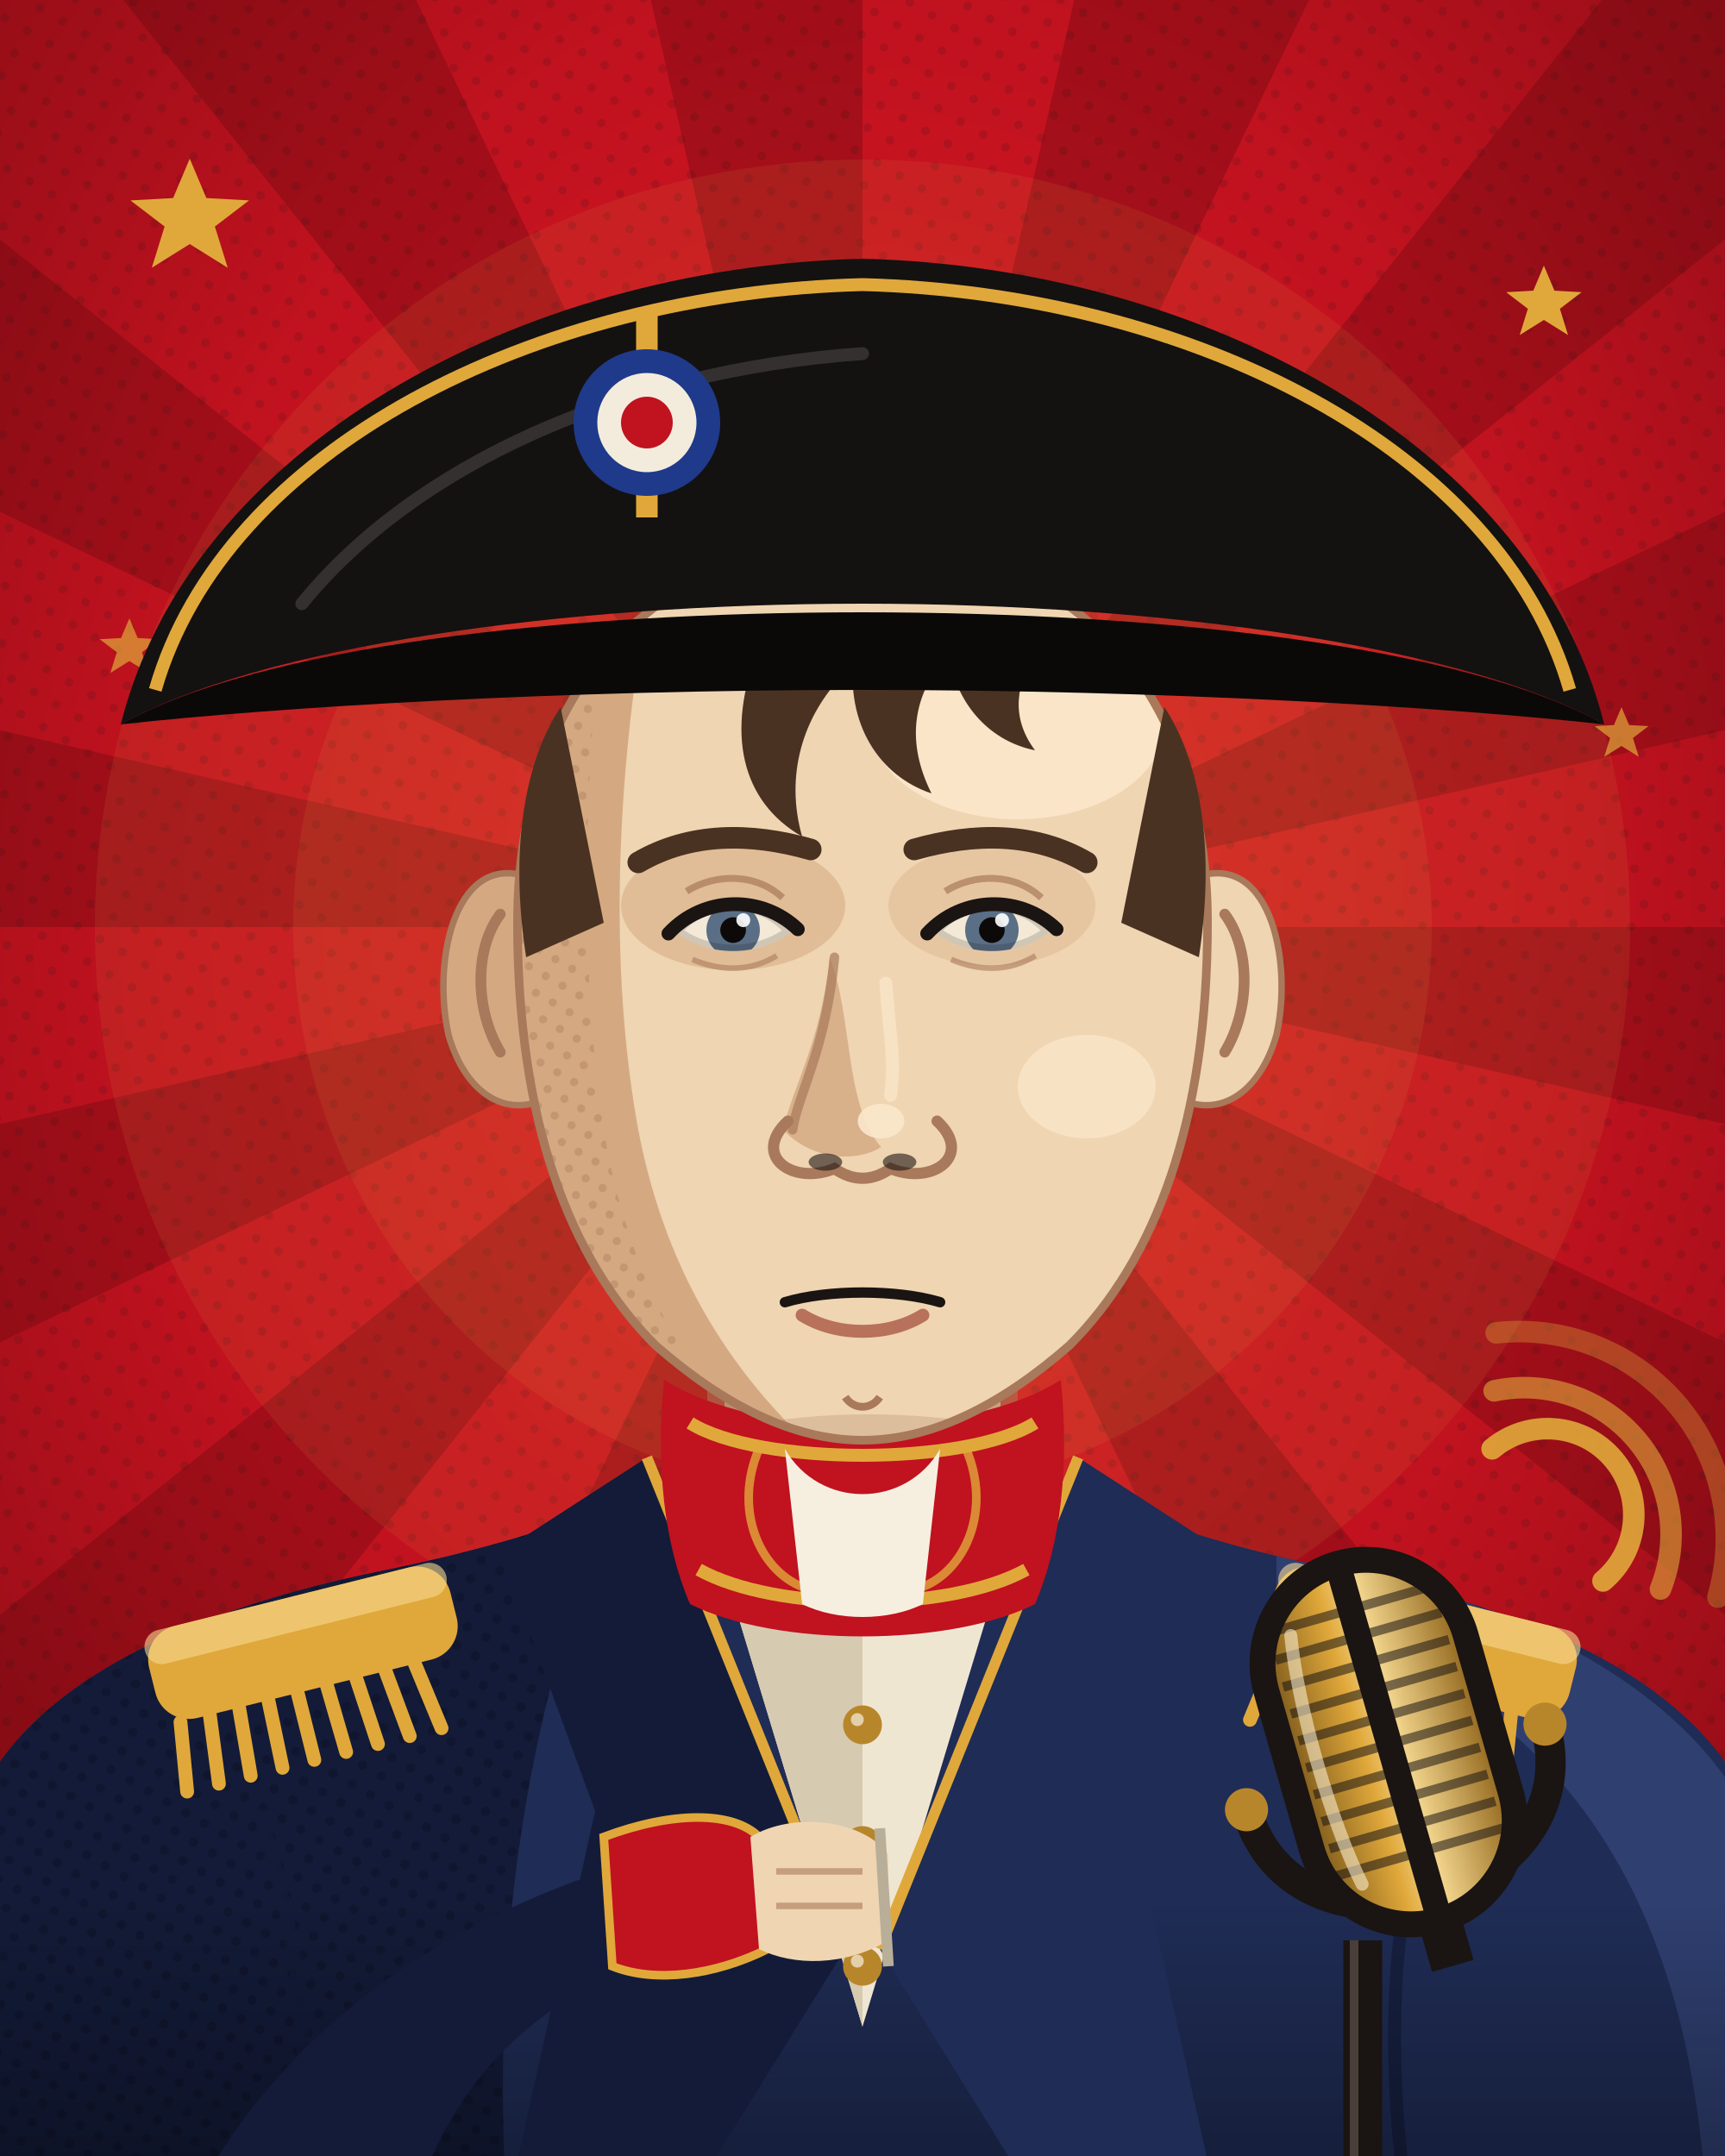
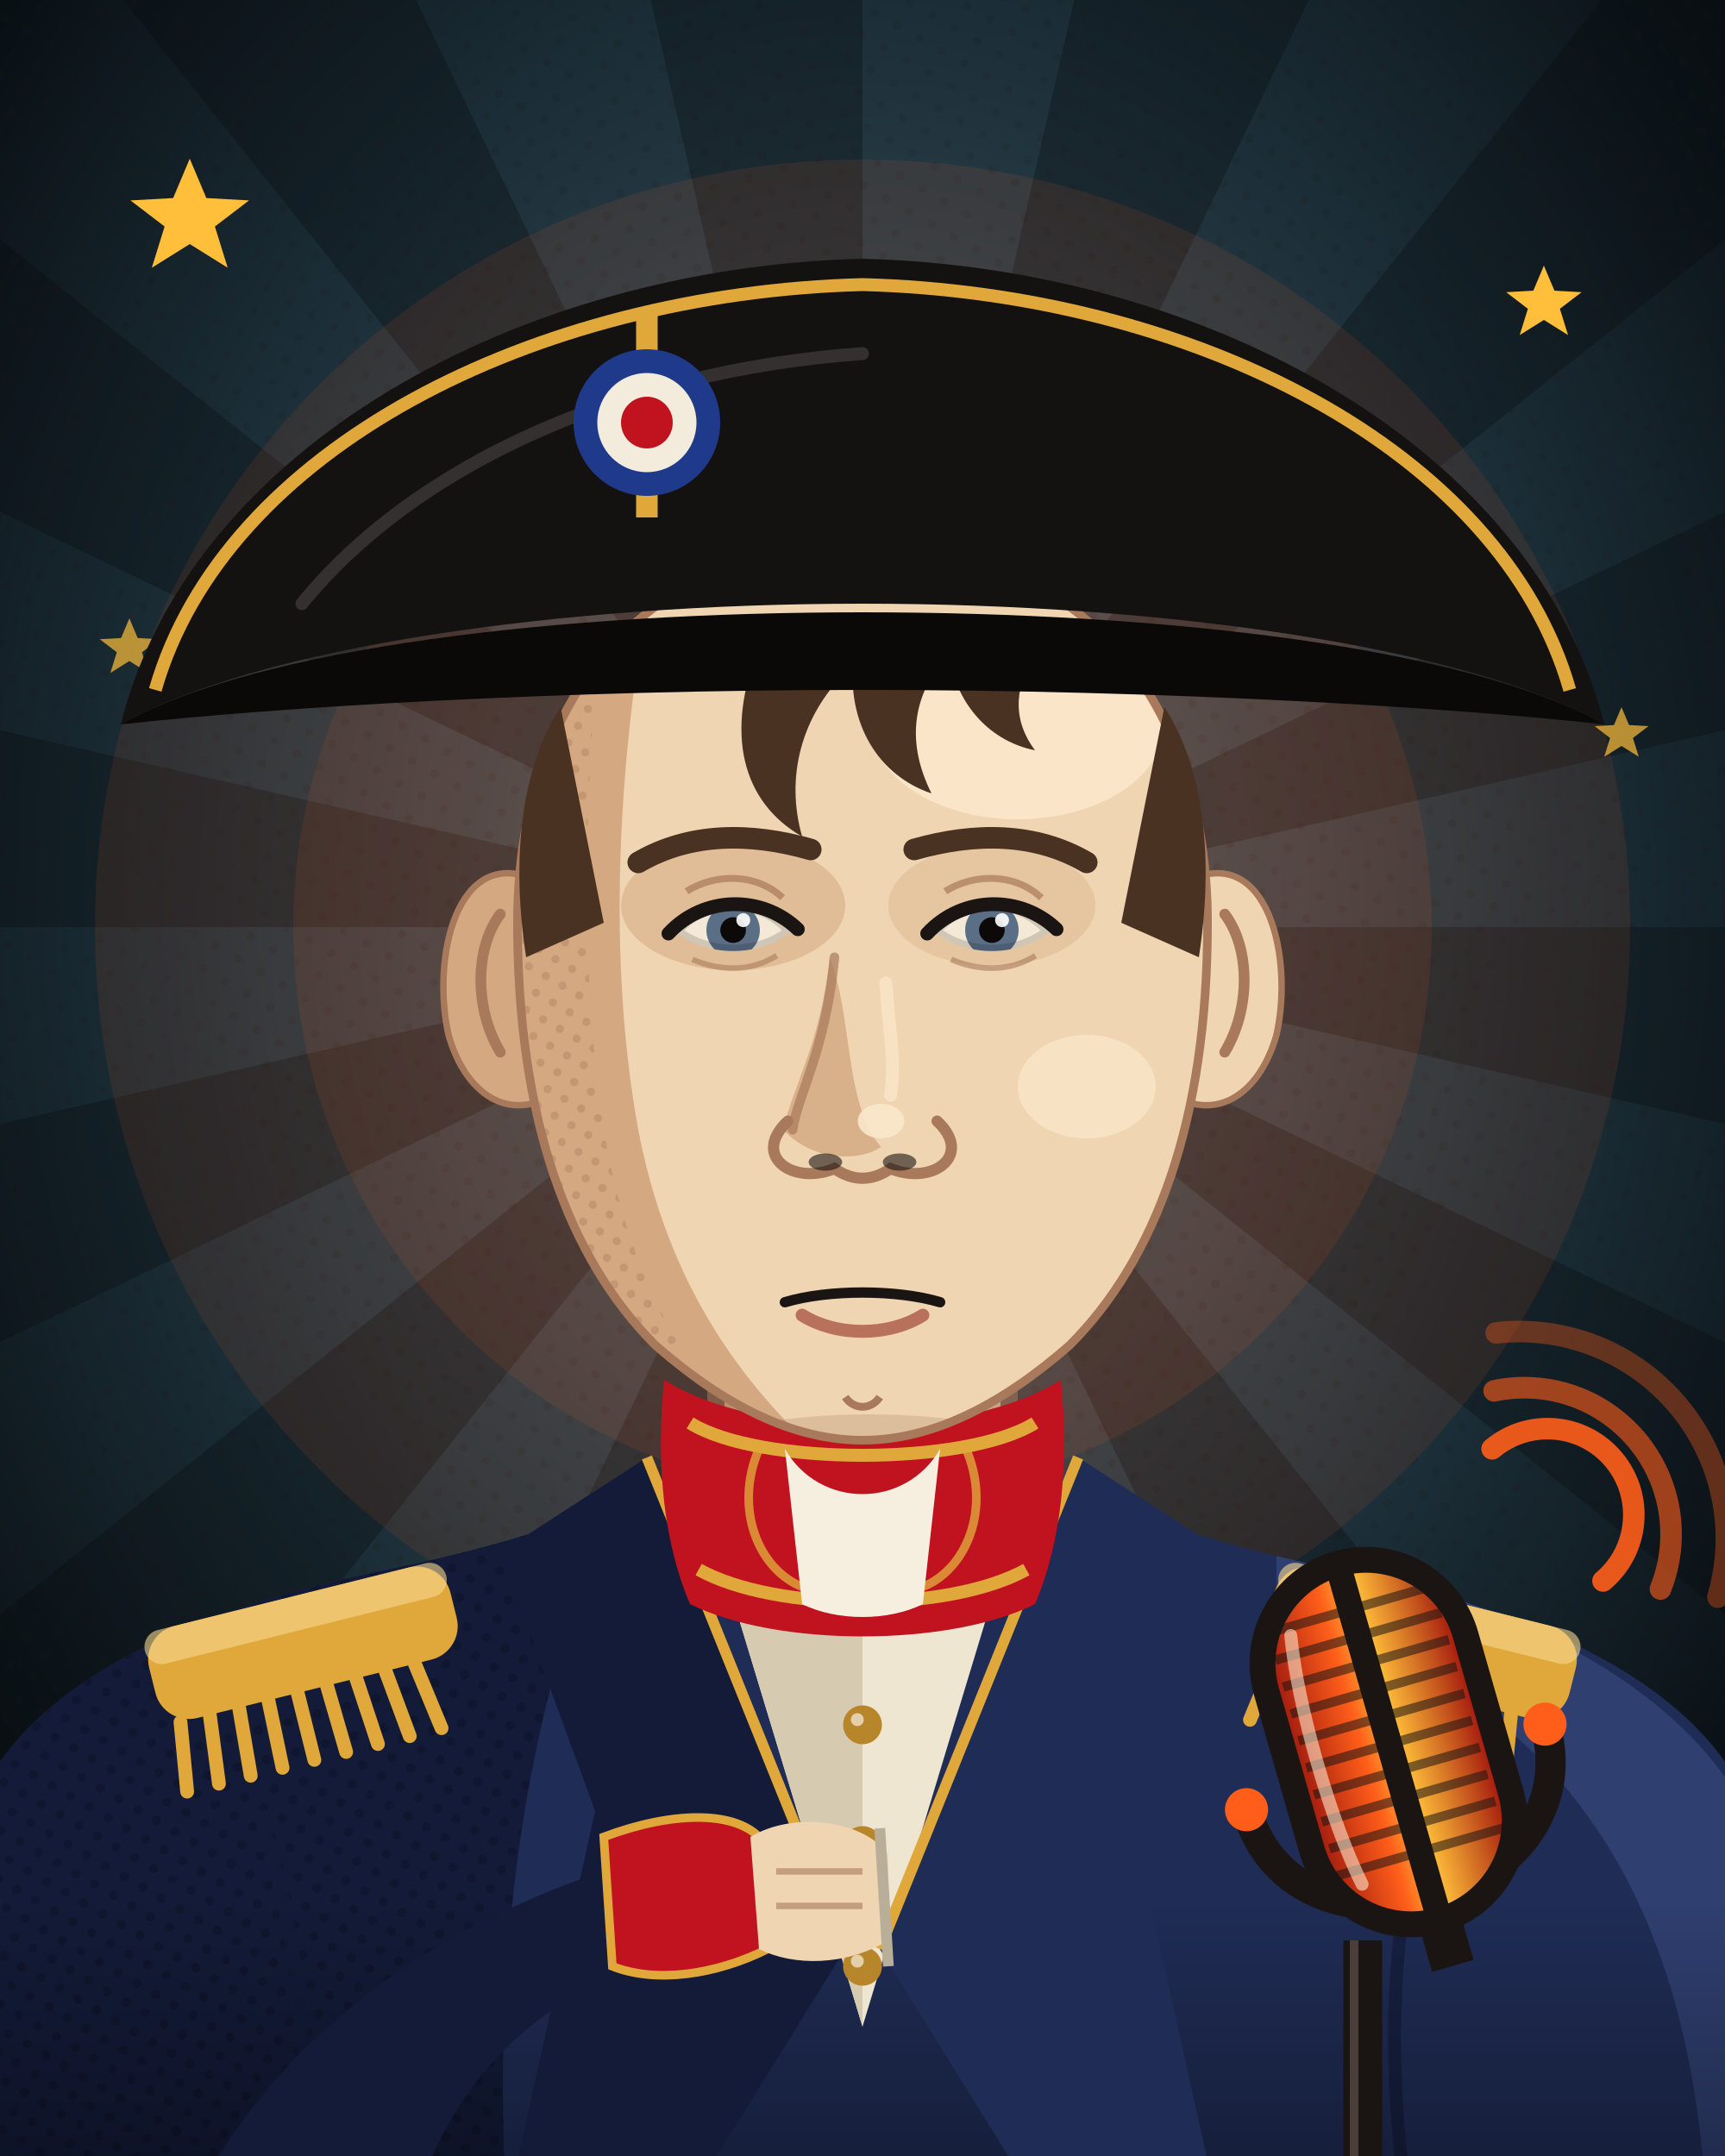
<svg xmlns="http://www.w3.org/2000/svg" viewBox="0 0 400 500" width="400" height="500" role="img" aria-label="Caricature of an emperor in a sideways bicorne hat">
  <defs>
    <radialGradient id="npbg" cx="50%" cy="42%" r="70%">
-       <stop offset="0" stop-color="#dc1824" />
-       <stop offset=".6" stop-color="#c1121f" />
-       <stop offset="1" stop-color="#8f0d16" />
+       <stop offset="0" stop-color="#48636f" />
+       <stop offset=".6" stop-color="#1b2d36" />
+       <stop offset="1" stop-color="#05090c" />
    </radialGradient>
    <pattern id="npht" width="6" height="6" patternUnits="userSpaceOnUse" patternTransform="rotate(30)">
      <circle cx="3" cy="3" r="1" fill="#1a1412" opacity=".16" />
    </pattern>
    <pattern id="nphs" width="4.5" height="4.5" patternUnits="userSpaceOnUse" patternTransform="rotate(30)">
      <circle cx="2.25" cy="2.25" r=".95" fill="#a8795a" opacity=".55" />
    </pattern>
    <pattern id="nphc" width="5" height="5" patternUnits="userSpaceOnUse" patternTransform="rotate(30)">
      <circle cx="2.5" cy="2.5" r="1.1" fill="#000" opacity=".28" />
    </pattern>
    <linearGradient id="npgrille" x1="0" y1="0" x2="1" y2="0">
-       <stop offset="0" stop-color="#8a6420" />
-       <stop offset=".35" stop-color="#e0a83a" />
-       <stop offset=".55" stop-color="#f6d991" />
-       <stop offset="1" stop-color="#9a7026" />
+       <stop offset="0" stop-color="#a8200f" />
+       <stop offset=".35" stop-color="#ff5e1a" />
+       <stop offset=".55" stop-color="#ffbf3a" />
+       <stop offset="1" stop-color="#a8200f" />
    </linearGradient>
    <linearGradient id="npshade" x1="0" y1="0" x2="0" y2="1">
      <stop offset="0" stop-color="#000" stop-opacity="0" />
      <stop offset="1" stop-color="#000" stop-opacity=".35" />
    </linearGradient>
  </defs>
  <rect width="400" height="500" fill="url(#npbg)" />
-   <path d="M200 215L900.0 215.0L882.4 370.8ZM200 215L830.7 518.7L747.3 651.4ZM200 215L636.4 762.3L503.7 845.7ZM200 215L355.8 897.4L200.0 915.0ZM200 215L44.2 897.4L-103.7 845.7ZM200 215L-236.4 762.3L-347.3 651.4ZM200 215L-430.7 518.7L-482.4 370.8ZM200 215L-500.0 215.0L-482.4 59.2ZM200 215L-430.7 -88.7L-347.3 -221.4ZM200 215L-236.4 -332.3L-103.7 -415.7ZM200 215L44.2 -467.4L200.0 -485.0ZM200 215L355.8 -467.4L503.7 -415.7ZM200 215L636.4 -332.3L747.3 -221.4ZM200 215L830.7 -88.7L882.4 59.2Z" fill="#5c070d" opacity=".32" />
+   <path d="M200 215L900.0 215.0L882.4 370.8ZM200 215L830.7 518.7L747.3 651.4ZM200 215L636.4 762.3L503.7 845.7ZM200 215L355.8 897.4L200.0 915.0ZM200 215L44.2 897.4L-103.7 845.7ZM200 215L-236.4 762.3L-347.3 651.4ZM200 215L-430.7 518.7L-482.4 370.8ZM200 215L-500.0 215.0L-482.4 59.2ZM200 215L-430.7 -88.7L-347.3 -221.4ZM200 215L-236.4 -332.3L-103.7 -415.7ZM200 215L44.2 -467.4L200.0 -485.0ZM200 215L355.8 -467.4L503.7 -415.7ZM200 215L636.4 -332.3L747.3 -221.4ZM200 215L830.7 -88.7L882.4 59.2Z" fill="#05090c" opacity=".32" />
  <rect width="400" height="500" fill="url(#npht)" opacity=".9" />
-   <circle cx="200" cy="215" r="178" fill="#e0a83a" opacity=".10" />
-   <circle cx="200" cy="215" r="132" fill="#e0a83a" opacity=".10" />
-   <path d="M0-12l3.5 8.3 9 .5-7.2 5.5 2.7 8.7L0 6l-8 5 2.7-8.7-7.2-5.5 9-.5z" transform="translate(44 50) scale(1.1)" fill="#e0a83a" opacity="1" />
-   <path d="M0-12l3.5 8.3 9 .5-7.2 5.5 2.7 8.7L0 6l-8 5 2.7-8.7-7.2-5.5 9-.5z" transform="translate(358 70) scale(0.7)" fill="#e0a83a" opacity="1" />
-   <path d="M0-12l3.5 8.3 9 .5-7.2 5.5 2.7 8.7L0 6l-8 5 2.7-8.7-7.2-5.5 9-.5z" transform="translate(30 150) scale(0.55)" fill="#e0a83a" opacity="0.7" />
-   <path d="M0-12l3.5 8.3 9 .5-7.2 5.5 2.7 8.7L0 6l-8 5 2.7-8.7-7.2-5.5 9-.5z" transform="translate(376 170) scale(0.5)" fill="#e0a83a" opacity="0.7" />
+   <circle cx="200" cy="215" r="178" fill="#ff5e1a" opacity=".10" />
+   <circle cx="200" cy="215" r="132" fill="#ff5e1a" opacity=".10" />
+   <path d="M0-12l3.5 8.3 9 .5-7.2 5.5 2.7 8.7L0 6l-8 5 2.7-8.7-7.2-5.5 9-.5z" transform="translate(44 50) scale(1.1)" fill="#ffbf3a" opacity="1" />
+   <path d="M0-12l3.5 8.3 9 .5-7.2 5.5 2.7 8.7L0 6l-8 5 2.7-8.7-7.2-5.5 9-.5z" transform="translate(358 70) scale(0.7)" fill="#ffbf3a" opacity="1" />
+   <path d="M0-12l3.5 8.3 9 .5-7.2 5.5 2.7 8.7L0 6l-8 5 2.7-8.7-7.2-5.5 9-.5z" transform="translate(30 150) scale(0.55)" fill="#ffbf3a" opacity="0.7" />
+   <path d="M0-12l3.5 8.3 9 .5-7.2 5.5 2.7 8.7L0 6l-8 5 2.7-8.7-7.2-5.5 9-.5z" transform="translate(376 170) scale(0.5)" fill="#ffbf3a" opacity="0.7" />
  <clipPath id="npsh">
    <path d="M-10 510V440C-10 400 30 376 90 364C124 357 148 348 162 338H238C252 348 276 357 310 364C370 376 410 400 410 440V510Z" />
  </clipPath>
  <path d="M-10 510V440C-10 400 30 376 90 364C124 357 148 348 162 338H238C252 348 276 357 310 364C370 376 410 400 410 440V510Z" fill="#1f2c55" />
  <g clip-path="url(#npsh)">
    <path d="M-20 330H150C126 380 112 440 118 520H-20Z" fill="#131b38" />
    <path d="M-20 330H150C126 380 112 440 118 520H-20Z" fill="url(#nphc)" opacity=".6" />
    <path d="M296 360C360 372 404 398 412 440V520H396C394 440 362 392 296 374Z" fill="#34467a" opacity=".75" />
    <path d="M60 420C70 450 72 480 70 510M330 420C322 450 322 480 326 510" stroke="#131b38" stroke-width="3" fill="none" opacity=".7" />
    <rect y="440" width="400" height="70" fill="url(#npshade)" />
  </g>
  <path d="M160 338L200 470L240 338Z" fill="#efe6d2" />
  <path d="M160 338L200 470L200 338Z" fill="#d6cab0" />
  <circle cx="200" cy="400" r="4.5" fill="#b8862a" />
  <circle cx="198.8" cy="398.8" r="1.5" fill="#fff" opacity=".6" />
  <circle cx="200" cy="428" r="4.5" fill="#b8862a" />
  <circle cx="198.8" cy="426.8" r="1.5" fill="#fff" opacity=".6" />
  <circle cx="200" cy="456" r="4.5" fill="#b8862a" />
  <circle cx="198.8" cy="454.8" r="1.5" fill="#fff" opacity=".6" />
  <path d="M150 338L196 452L160 510H118L138 420L116 360Z" fill="#131b38" />
  <path d="M250 338L204 452L240 510H282L262 420L284 360Z" fill="#1f2c55" />
  <path d="M150 338L196 452M250 338L204 452" stroke="#e0a83a" stroke-width="2.5" />
  <g transform="rotate(-14 70 380)">
    <rect x="34" y="370" width="72" height="22" rx="8" fill="#e0a83a" />
    <path d="M38 392l-2.4 16M45 392l-1.8 16M52 392l-1.2 16M59 392l-0.6 16M66 392l0 16M73 392l0.6 16M80 392l1.2 16M87 392l1.8 16M94 392l2.4 16" stroke="#e0a83a" stroke-width="3.2" stroke-linecap="round" />
    <rect x="34" y="370" width="72" height="8" rx="4" fill="#f6d991" opacity=".6" />
  </g>
  <g transform="rotate(14 330 380)">
    <rect x="294" y="370" width="72" height="22" rx="8" fill="#e0a83a" />
    <path d="M298 392l-2.4 16M305 392l-1.8 16M312 392l-1.2 16M319 392l-0.6 16M326 392l0 16M333 392l0.6 16M340 392l1.2 16M347 392l1.8 16M354 392l2.4 16" stroke="#e0a83a" stroke-width="3.2" stroke-linecap="round" />
    <rect x="294" y="370" width="72" height="8" rx="4" fill="#f6d991" opacity=".6" />
  </g>
  <path d="M40 520C60 474 100 446 146 432L152 454C118 466 100 490 94 520Z" fill="#131b38" />
  <path d="M140 426C156 420 170 420 176 426L178 452C166 458 152 460 142 456Z" fill="#c1121f" stroke="#e0a83a" stroke-width="2" />
  <path d="M174 426C184 420 200 422 206 430L206 450C196 456 184 456 176 452Z" fill="#efd5b2" />
  <path d="M180 434h20M180 442h20" stroke="#a8795a" stroke-width="1.5" opacity=".6" />
  <path d="M204 424L206 456" stroke="#b9ae98" stroke-width="2.5" />
  <path d="M168 290V354C182 366 218 366 232 354V290Z" fill="#efd5b2" />
  <path d="M168 290V354C174 358 180 362 188 364C182 340 180 316 182 290Z" fill="#d4a982" />
  <path d="M164 292C176 336 224 336 236 292V334C222 350 178 350 164 334Z" fill="#a8795a" opacity=".55" />
  <path d="M154 320C152 340 154 358 160 372C180 382 220 382 240 372C246 358 248 340 246 320C224 334 176 334 154 320Z" fill="#c1121f" />
  <path d="M160 330C176 340 224 340 240 330M162 364C180 374 220 374 238 364" stroke="#e0a83a" stroke-width="3" fill="none" />
  <path d="M176 336C170 350 176 364 186 368M224 336C230 350 224 364 214 368" stroke="#e0a83a" stroke-width="2" fill="none" opacity=".8" />
  <path d="M182 336C190 350 210 350 218 336L214 372C206 376 194 376 186 372Z" fill="#f6efe0" />
  <path d="M124 204C106 196 100 222 104 240C108 254 118 260 128 254Z" fill="#d4a982" stroke="#a8795a" stroke-width="1.5" />
  <path d="M116 212C110 220 110 234 116 244" stroke="#a8795a" stroke-width="2.5" fill="none" stroke-linecap="round" />
  <path d="M276 204C294 196 300 222 296 240C292 254 282 260 272 254Z" fill="#efd5b2" stroke="#a8795a" stroke-width="1.5" />
  <path d="M284 212C290 220 290 234 284 244" stroke="#a8795a" stroke-width="2.5" fill="none" stroke-linecap="round" />
  <clipPath id="npface">
    <path d="M200 126C250 126 280 162 280 214C280 260 268 292 248 312C232 326 216 334 200 334C184 334 168 326 152 312C132 292 120 260 120 214C120 162 150 126 200 126Z" />
  </clipPath>
  <path d="M200 126C250 126 280 162 280 214C280 260 268 292 248 312C232 326 216 334 200 334C184 334 168 326 152 312C132 292 120 260 120 214C120 162 150 126 200 126Z" fill="#efd5b2" />
  <g clip-path="url(#npface)">
    <path d="M40 40H178C150 110 136 196 148 262C158 314 190 344 236 368H40Z" fill="#d4a982" />
    <path d="M40 40H160C140 110 130 196 140 262C148 310 172 338 206 360H40Z" fill="url(#nphs)" opacity=".7" />
    <ellipse cx="236" cy="168" rx="34" ry="22" fill="#fbe8cc" opacity=".85" />
    <ellipse cx="252" cy="252" rx="16" ry="12" fill="#fbe8cc" opacity=".7" />
    <ellipse cx="170" cy="210" rx="26" ry="15" fill="#d4a982" opacity=".55" />
    <ellipse cx="230" cy="210" rx="24" ry="14" fill="#d4a982" opacity=".35" />
    <path d="M150 340C170 324 230 324 260 340V380H150Z" fill="#a8795a" opacity=".25" />
  </g>
  <path d="M200 126C250 126 280 162 280 214C280 260 268 292 248 312C232 326 216 334 200 334C184 334 168 326 152 312C132 292 120 260 120 214C120 162 150 126 200 126Z" fill="none" stroke="#a8795a" stroke-width="2" />
  <path d="M122 222C118 196 122 176 130 164L140 214ZM278 222C282 196 278 176 270 164L260 214Z" fill="#4a3222" />
  <path d="M176 150C168 170 172 186 186 194C182 180 186 166 196 156ZM198 152C196 168 204 180 216 184C210 172 212 162 218 154ZM220 152C222 164 230 172 240 174C234 166 236 158 240 152Z" fill="#4a3222" />
  <path d="M148 200C160 193 174 193 188 197M252 200C240 193 226 193 212 197" stroke="#4a3222" stroke-width="5" fill="none" stroke-linecap="round" />
  <clipPath id="npel">
    <path d="M156.5 216C163.25 207.59 176.75 207.59 183.5 216C176.075 222.09 163.925 222.09 156.5 216Z" />
  </clipPath>
  <path d="M156.5 216C163.25 207.59 176.75 207.59 183.5 216C176.075 222.09 163.925 222.09 156.5 216Z" fill="#f3e9d6" />
  <g clip-path="url(#npel)">
    <circle cx="170" cy="215.7" r="6.2" fill="#5a6f86" />
    <circle cx="170" cy="215.7" r="2.976" fill="#0c0908" />
    <circle cx="172.356" cy="213.396" r="1.612" fill="#fff" opacity=".9" />
    <path d="M156.5 216C163.25 207.59 176.75 207.59 183.5 216C176.075 222.09 163.925 222.09 156.5 216Z" fill="none" stroke="#000" stroke-opacity=".15" stroke-width="3" />
  </g>
  <path d="M155 216.5C163.25 207.59 176.75 207.59 185 215.5" fill="none" stroke="#1a1412" stroke-width="3.2" stroke-linecap="round" />
  <path d="M159.2 206.7C165.95 202.48 175.4 202.48 181.475 208.2" stroke="#a8795a" stroke-width="1.6" fill="none" opacity=".7" />
  <path d="M160.55 222.51C167.3 225.33 174.05 225.33 180.125 221.64" stroke="#a8795a" stroke-width="1.3" fill="none" opacity=".6" />
  <clipPath id="nper">
    <path d="M216.5 216C223.25 207.59 236.75 207.59 243.5 216C236.075 222.09 223.925 222.09 216.5 216Z" />
  </clipPath>
  <path d="M216.5 216C223.25 207.59 236.75 207.59 243.5 216C236.075 222.09 223.925 222.09 216.5 216Z" fill="#f3e9d6" />
  <g clip-path="url(#nper)">
    <circle cx="230" cy="215.7" r="6.2" fill="#5a6f86" />
    <circle cx="230" cy="215.7" r="2.976" fill="#0c0908" />
    <circle cx="232.356" cy="213.396" r="1.612" fill="#fff" opacity=".9" />
    <path d="M216.5 216C223.25 207.59 236.75 207.59 243.5 216C236.075 222.09 223.925 222.09 216.5 216Z" fill="none" stroke="#000" stroke-opacity=".15" stroke-width="3" />
  </g>
  <path d="M215 216.5C223.25 207.59 236.75 207.59 245 215.5" fill="none" stroke="#1a1412" stroke-width="3.2" stroke-linecap="round" />
  <path d="M219.2 206.7C225.95 202.48 235.4 202.48 241.475 208.2" stroke="#a8795a" stroke-width="1.6" fill="none" opacity=".7" />
  <path d="M220.55 222.51C227.3 225.33 234.05 225.33 240.125 221.64" stroke="#a8795a" stroke-width="1.3" fill="none" opacity=".6" />
  <path d="M192.4 222C190.3 242 183.8 252 181.6 262C189.2 270 200.0 269 204.3 266C195.7 256 197.8 236 192.4 222Z" fill="#d4a982" opacity=".85" />
  <path d="M193.5 222C191.4 244 184.9 254 183.8 262" stroke="#a8795a" stroke-width="2.2" fill="none" opacity=".7" stroke-linecap="round" />
  <path d="M182.7 260C174.1 268 183.8 275 193.5 271C197.8 274 202.2 274 206.5 271C216.2 275 225.9 268 217.3 260" stroke="#a8795a" stroke-width="2.6" fill="none" stroke-linecap="round" />
  <ellipse cx="191.4" cy="269.5" rx="3.888" ry="2" fill="#1a1412" opacity=".6" />
  <ellipse cx="208.6" cy="269.5" rx="3.888" ry="2" fill="#1a1412" opacity=".6" />
  <ellipse cx="204.3" cy="260" rx="5.4" ry="4" fill="#fbe8cc" opacity=".9" />
  <path d="M205.4 228C206.5 242 207.6 246 206.5 254" stroke="#fbe8cc" stroke-width="3" fill="none" opacity=".7" stroke-linecap="round" />
  <path d="M182 302C192 299 208 299 218 302" stroke="#1a1412" stroke-width="2.4" fill="none" stroke-linecap="round" />
  <path d="M186 305C194 310 206 310 214 305" stroke="#b8715a" stroke-width="3" fill="none" stroke-linecap="round" />
  <path d="M196 324C198 327 202 327 204 324" stroke="#a8795a" stroke-width="1.8" fill="none" />
  <path d="M28 168C44 104 120 62 200 60C280 62 356 104 372 168C340 150 270 140 200 140C130 140 60 150 28 168Z" fill="#141111" />
  <path d="M28 168C60 150 130 142 200 142C270 142 340 150 372 168C336 164 270 160 200 160C130 160 64 164 28 168Z" fill="#0a0908" />
  <path d="M36 160C52 104 124 68 200 66C276 68 348 104 364 160" stroke="#e0a83a" stroke-width="3" fill="none" />
  <path d="M70 140C96 108 144 86 200 82" stroke="#4a4444" stroke-width="3" fill="none" opacity=".6" stroke-linecap="round" />
  <path d="M150 72V120" stroke="#e0a83a" stroke-width="5" />
  <circle cx="150" cy="98" r="17" fill="#1f3a8a" />
  <circle cx="150" cy="98" r="11.5" fill="#f3ecdc" />
  <circle cx="150" cy="98" r="6" fill="#c1121f" />
  <path d="M316 450V520" stroke="#1a1412" stroke-width="9" />
  <path d="M314 450V520" stroke="#4a3f38" stroke-width="2" />
  <g transform="translate(322 404) rotate(-16)">
    <path d="M-36 6C-36 48 36 48 36 6" stroke="#1a1412" stroke-width="7" fill="none" />
    <rect x="-5" y="38" width="10" height="16" fill="#1a1412" />
    <rect x="-27" y="-46" width="54" height="92" rx="27" fill="#1a1412" />
    <rect x="-21" y="-40" width="42" height="80" rx="21" fill="url(#npgrille)" />
    <path d="M-20 -32.0H20M-20 -25.5H20M-20 -19.0H20M-20 -12.5H20M-20 -6.0H20M-20 0.5H20M-20 7.0H20M-20 13.5H20M-20 20.0H20M-20 26.5H20" stroke="#1a1412" stroke-width="2.2" opacity=".55" />
    <rect x="-3" y="-42" width="6" height="84" fill="#1a1412" />
    <path d="M-15 -30C-18 -14 -18 14 -15 30" stroke="#fff6dc" stroke-width="3" fill="none" opacity=".55" stroke-linecap="round" />
-     <circle cx="-36" cy="6" r="5" fill="#b8862a" />
-     <circle cx="36" cy="6" r="5" fill="#b8862a" />
+     <circle cx="-36" cy="6" r="5" fill="#ff5e1a" />
+     <circle cx="36" cy="6" r="5" fill="#ff5e1a" />
  </g>
-   <g fill="none" stroke="#e0a83a" stroke-width="5" stroke-linecap="round" transform="translate(346 336) rotate(-40)">
+   <g fill="none" stroke="#ff5e1a" stroke-width="5" stroke-linecap="round" transform="translate(346 336) rotate(-40)">
    <path d="M0 0a20 20 0 0 1 0 40" opacity=".9" />
    <path d="M9-10a34 34 0 0 1 0 60" opacity=".6" />
    <path d="M18-20a48 48 0 0 1 0 80" opacity=".35" />
  </g>
</svg>
